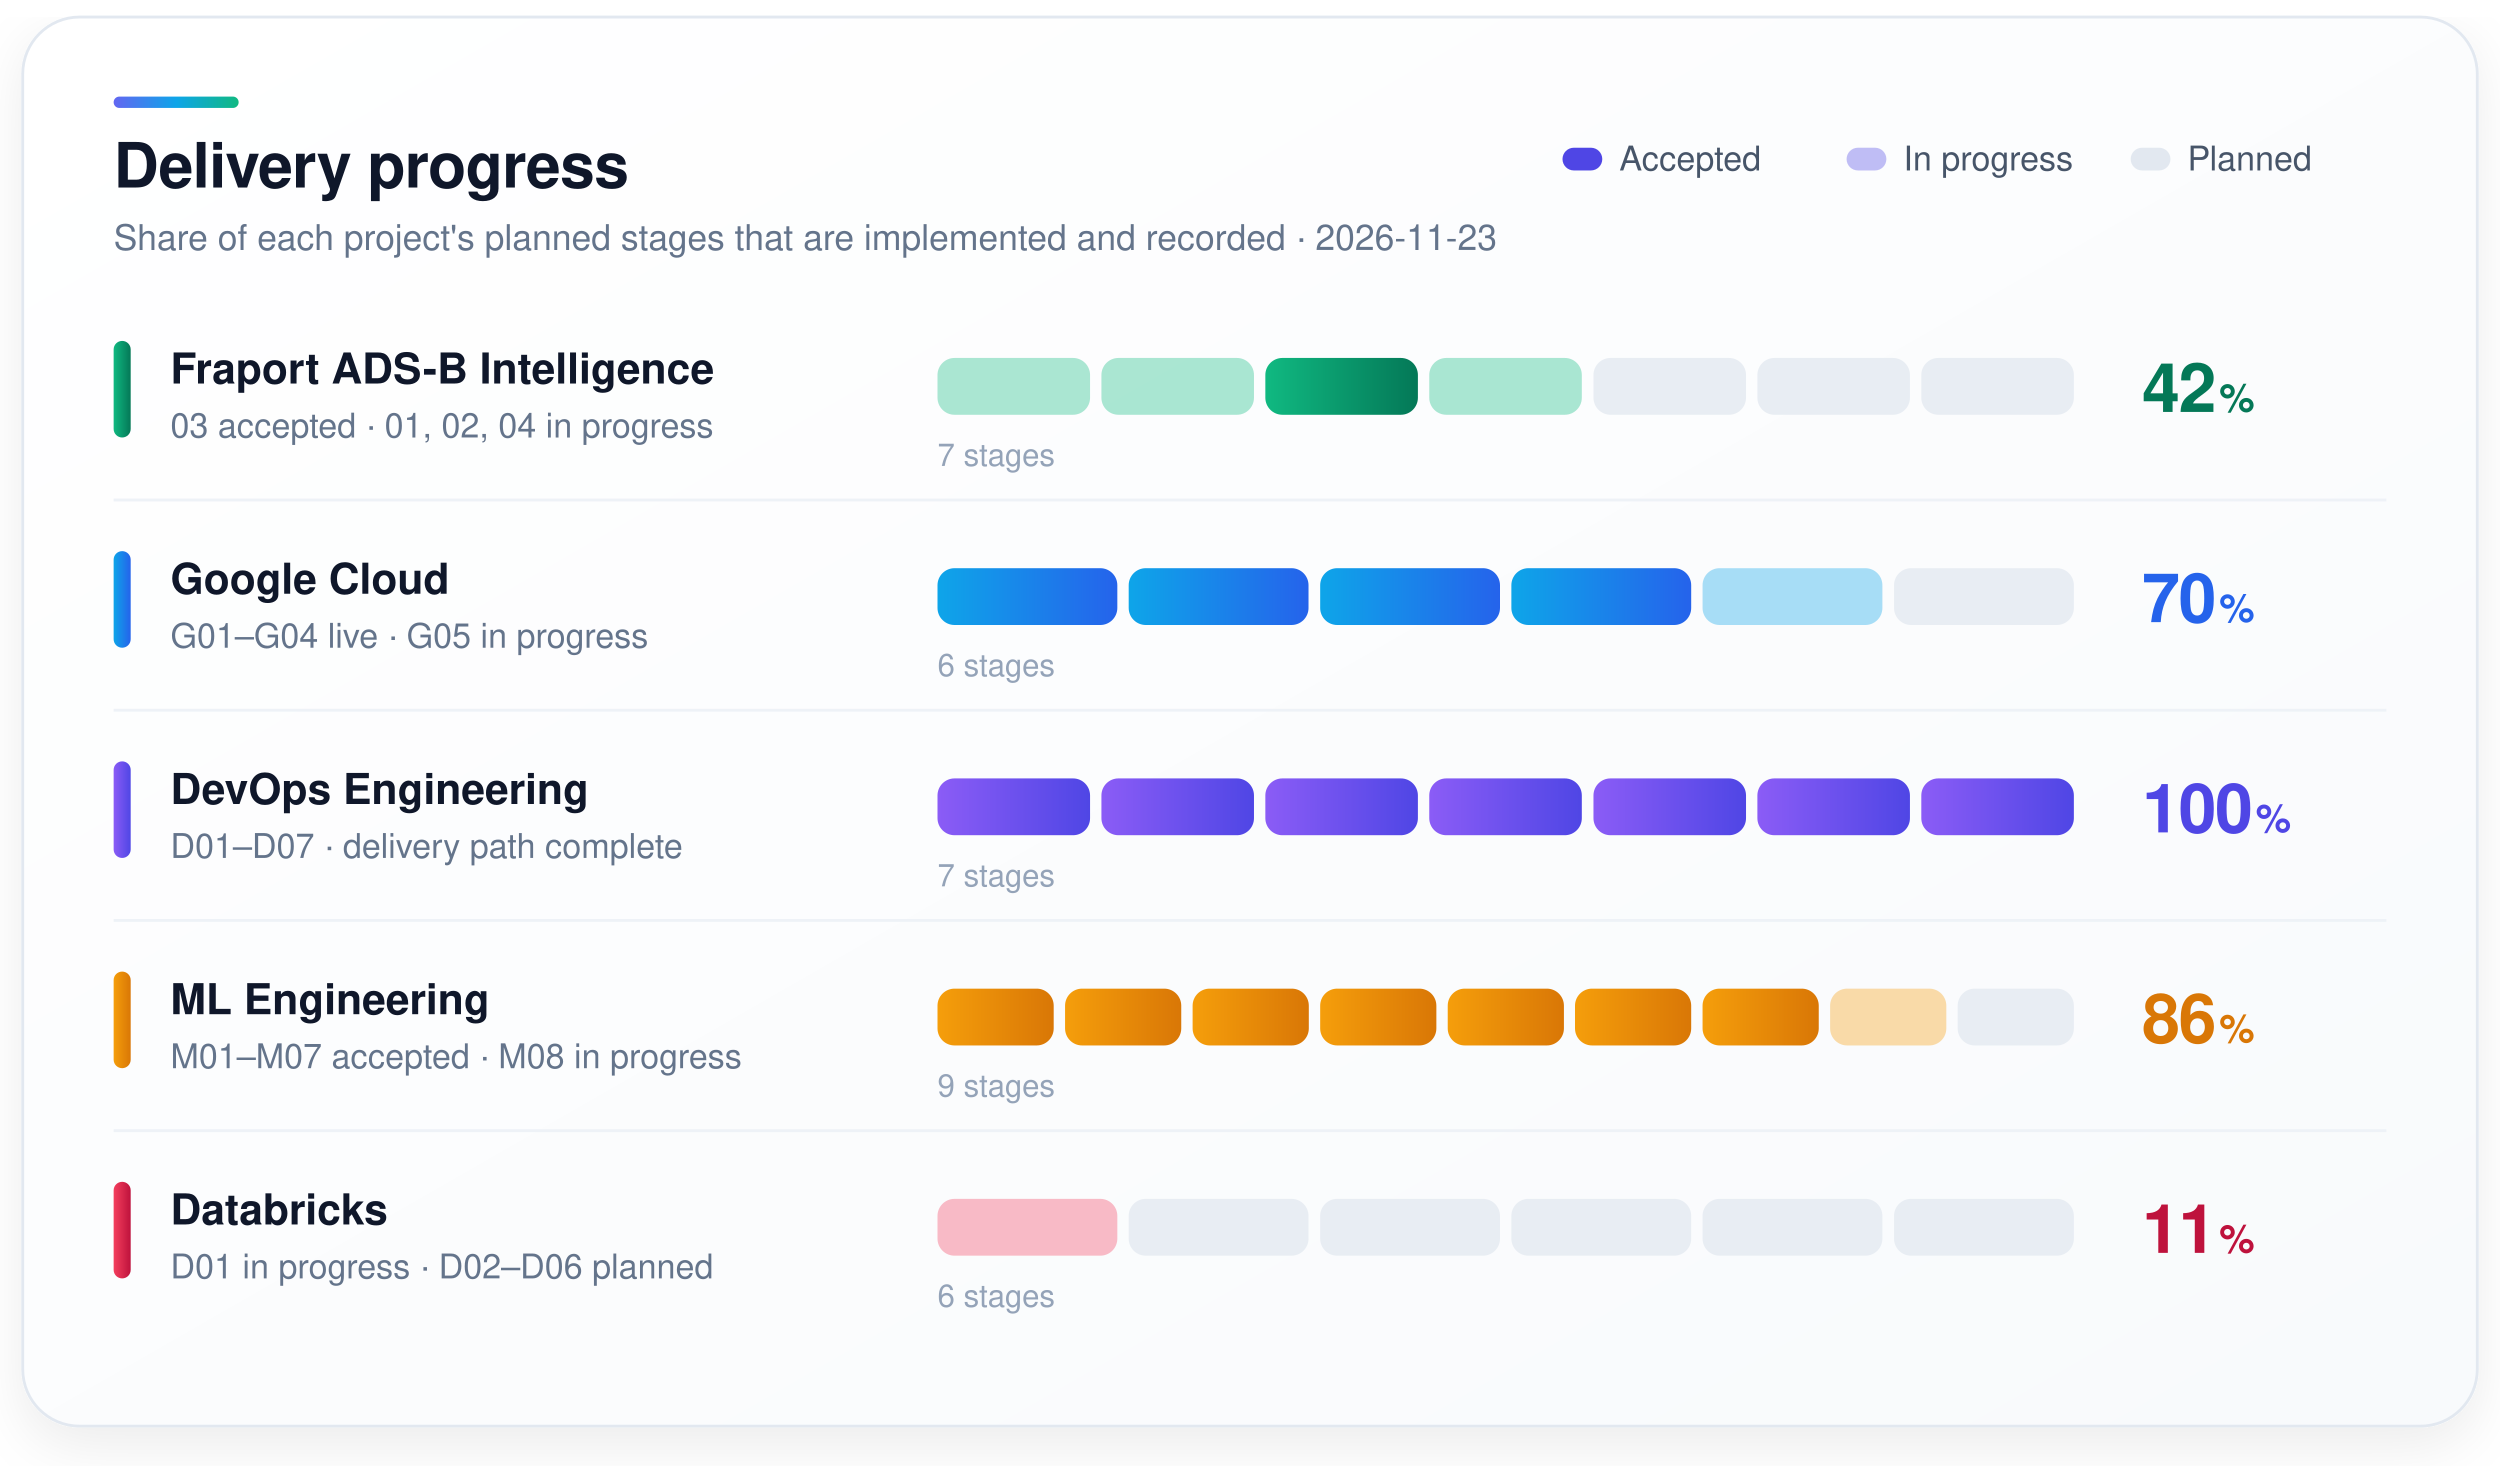
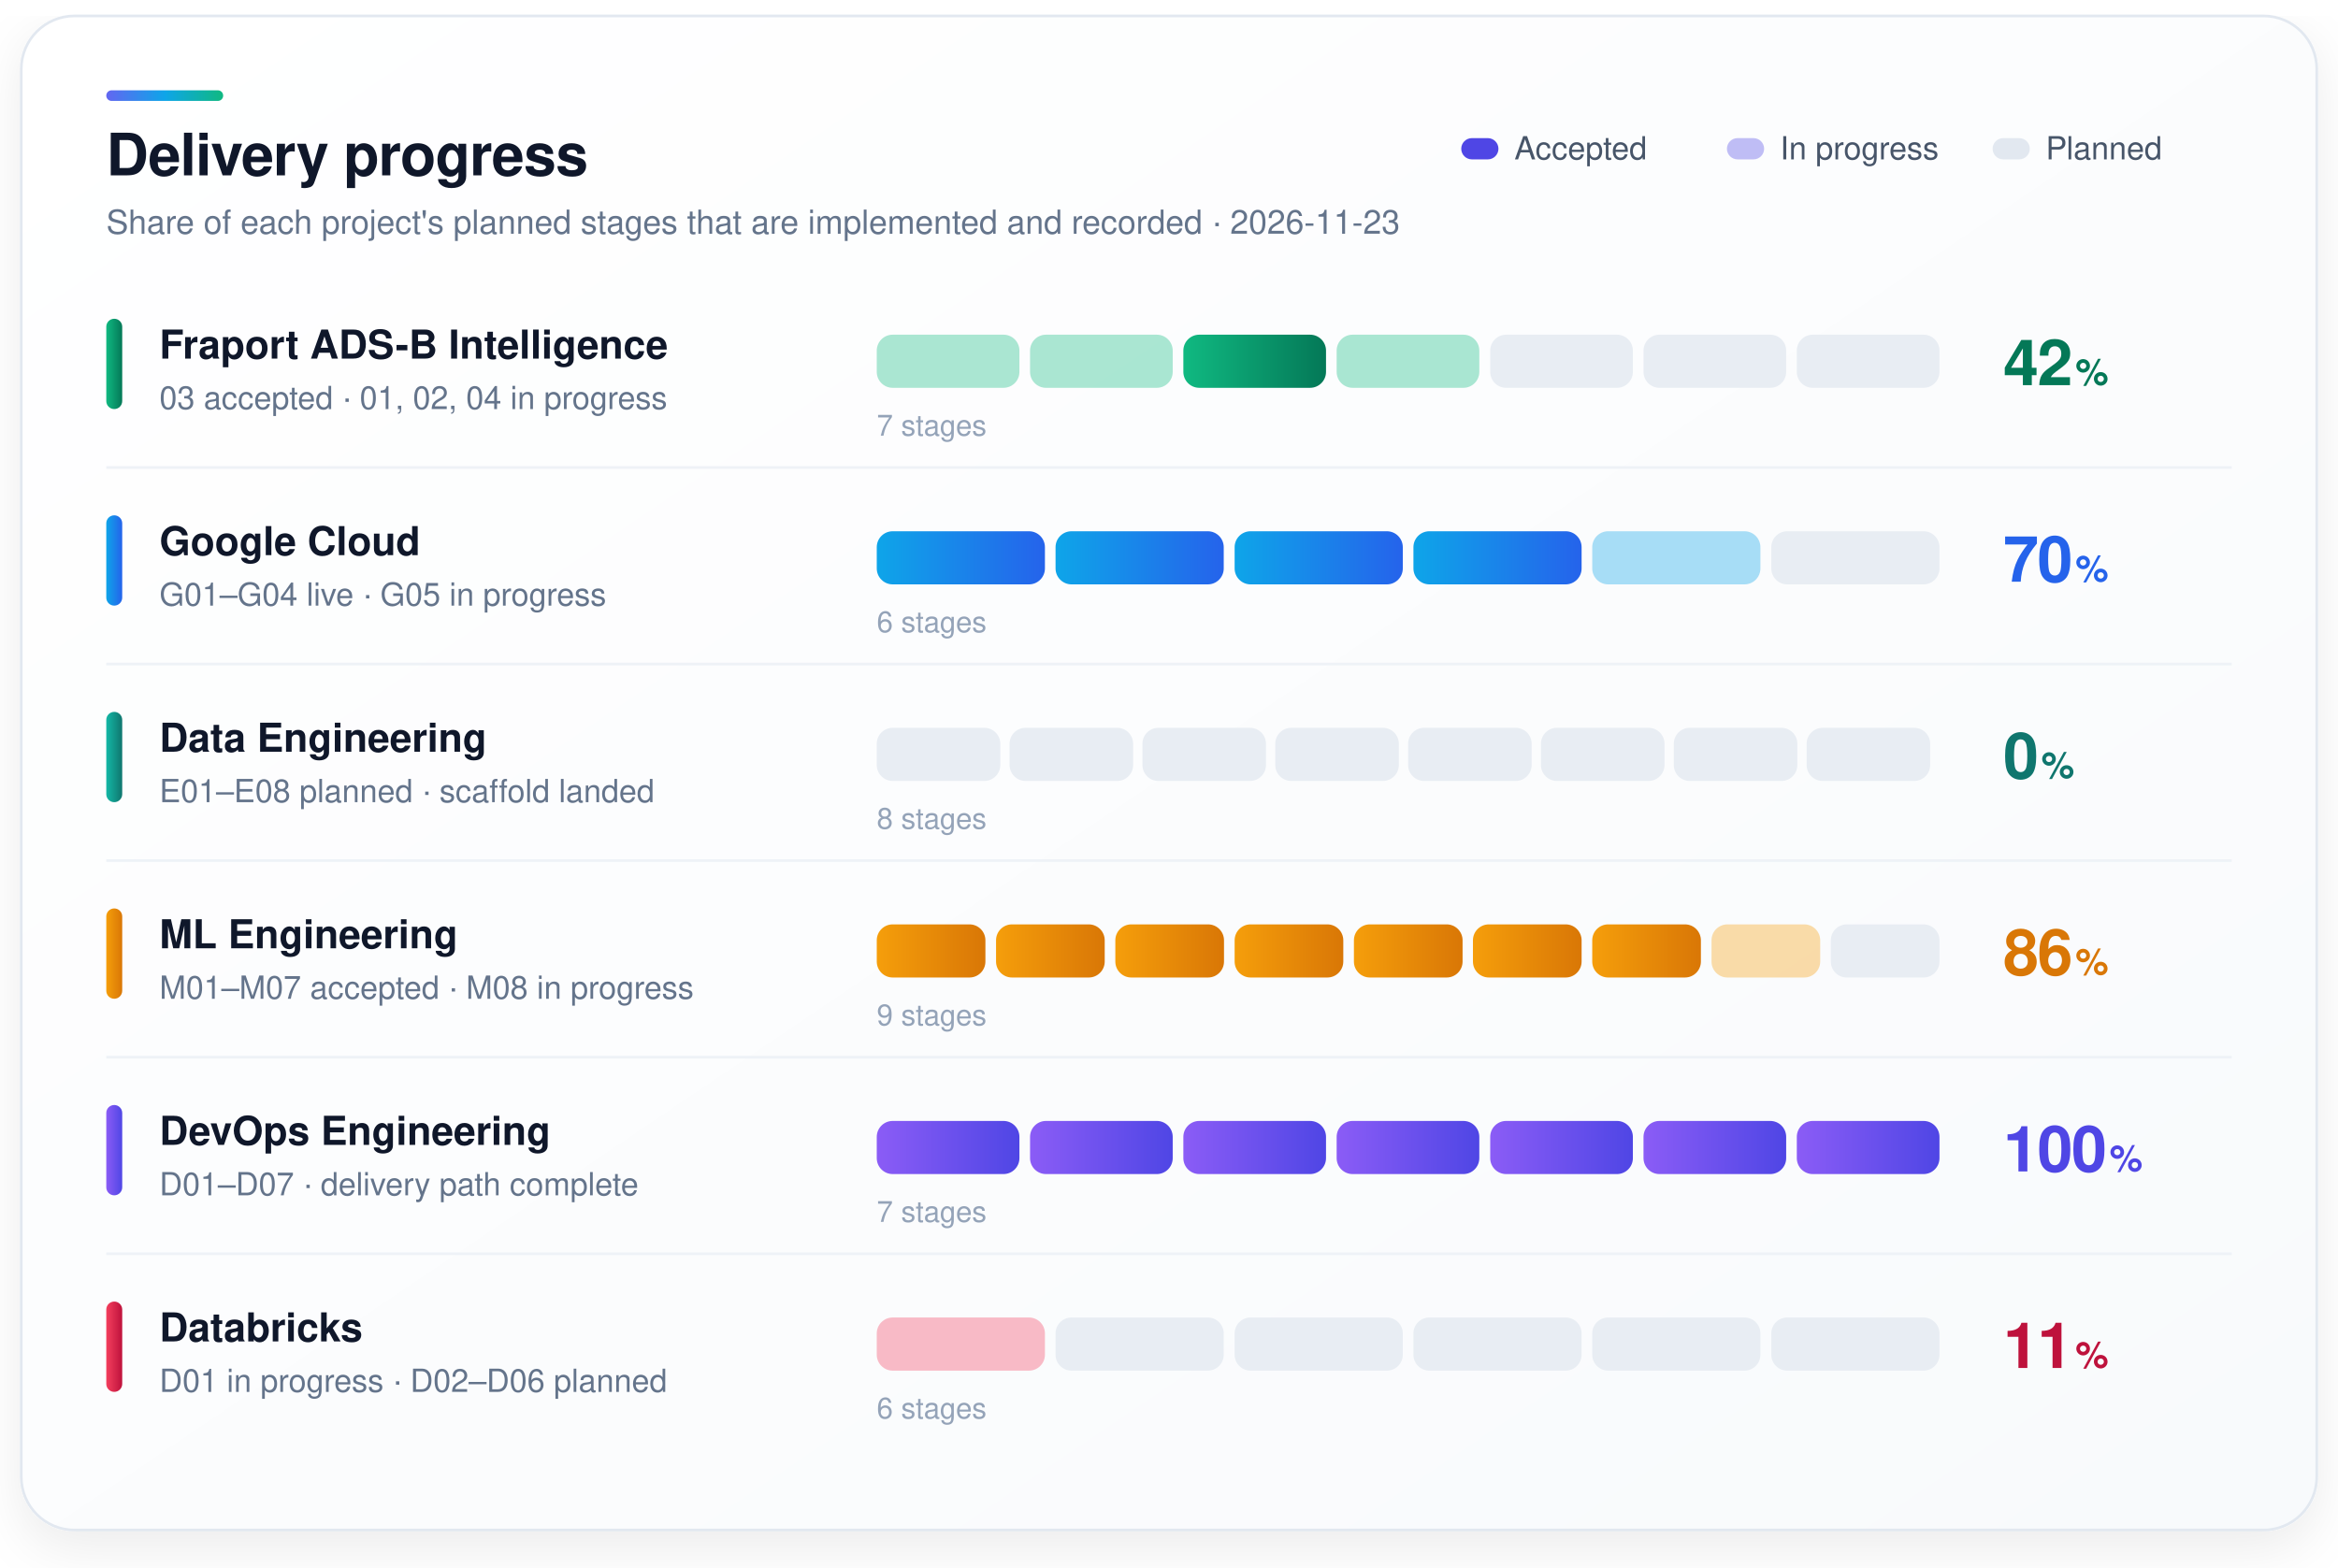
- <svg xmlns="http://www.w3.org/2000/svg" width="880" height="516" viewBox="0 0 880 516" font-family="Segoe UI, -apple-system, Helvetica, Arial, sans-serif">
+ <svg xmlns="http://www.w3.org/2000/svg" width="880" height="590" viewBox="0 0 880 590" font-family="Segoe UI, -apple-system, Helvetica, Arial, sans-serif">
  <defs>
    <linearGradient id="bg" x1="0" y1="0" x2="1" y2="1">
      <stop offset="0" stop-color="#ffffff" />
      <stop offset="1" stop-color="#f8fafc" />
    </linearGradient>
    <linearGradient id="hl" x1="0" x2="1">
      <stop offset="0" stop-color="#6366f1" />
      <stop offset="0.5" stop-color="#0ea5e9" />
      <stop offset="1" stop-color="#10b981" />
    </linearGradient>
    <filter id="sh" x="-5%" y="-5%" width="110%" height="115%">
      <feDropShadow dx="0" dy="6" stdDeviation="10" flood-color="#0f172a" flood-opacity="0.08" />
    </filter>
    <linearGradient id="g0" x1="0" x2="1">
      <stop offset="0" stop-color="#8b5cf6" />
      <stop offset="1" stop-color="#4f46e5" />
    </linearGradient>
    <linearGradient id="g1" x1="0" x2="1">
      <stop offset="0" stop-color="#0ea5e9" />
      <stop offset="1" stop-color="#2563eb" />
    </linearGradient>
    <linearGradient id="g2" x1="0" x2="1">
      <stop offset="0" stop-color="#10b981" />
      <stop offset="1" stop-color="#047857" />
    </linearGradient>
    <linearGradient id="g3" x1="0" x2="1">
      <stop offset="0" stop-color="#f59e0b" />
      <stop offset="1" stop-color="#d97706" />
    </linearGradient>
    <linearGradient id="g4" x1="0" x2="1">
      <stop offset="0" stop-color="#f43f5e" />
      <stop offset="1" stop-color="#be123c" />
    </linearGradient>
+     <linearGradient id="g5" x1="0" x2="1">
+       <stop offset="0" stop-color="#14b8a6" />
+       <stop offset="1" stop-color="#0f766e" />
+     </linearGradient>
  </defs>
-   <rect x="8" y="6" width="864" height="496" rx="20" fill="url(#bg)" stroke="#e2e8f0" filter="url(#sh)" />
+   <rect x="8" y="6" width="864" height="570" rx="20" fill="url(#bg)" stroke="#e2e8f0" filter="url(#sh)" />
  <rect x="40" y="34" width="44" height="4" rx="2" fill="url(#hl)" />
  <text x="40" y="66" fill="#0f172a" font-size="22" font-weight="700" letter-spacing="-0.3">Delivery progress</text>
  <text x="40" y="88" fill="#64748b" font-size="12.5">Share of each project's planned stages that are implemented and recorded · 2026-11-23</text>
  <rect x="550" y="52" width="14" height="8" rx="4" fill="#4f46e5" fill-opacity="1" />
  <text x="570" y="60" fill="#475569" font-size="12">Accepted</text>
  <rect x="650" y="52" width="14" height="8" rx="4" fill="#4f46e5" fill-opacity="0.35" />
  <text x="670" y="60" fill="#475569" font-size="12">In progress</text>
  <rect x="750" y="52" width="14" height="8" rx="4" fill="#e2e8f0" fill-opacity="1" />
  <text x="770" y="60" fill="#475569" font-size="12">Planned</text>
  <rect x="40" y="120" width="6" height="34" rx="3" fill="url(#g2)" />
  <text x="60" y="135" fill="#0f172a" font-size="15" font-weight="650">Fraport ADS-B Intelligence</text>
  <text x="60" y="154" fill="#64748b" font-size="12">03 accepted · 01, 02, 04 in progress</text>
  <rect x="330.0" y="126" width="53.7" height="20" rx="6" fill="#10b981" fill-opacity="0.35" />
  <rect x="387.7" y="126" width="53.7" height="20" rx="6" fill="#10b981" fill-opacity="0.35" />
  <rect x="445.4" y="126" width="53.7" height="20" rx="6" fill="url(#g2)" />
  <rect x="503.1" y="126" width="53.7" height="20" rx="6" fill="#10b981" fill-opacity="0.35" />
  <rect x="560.9" y="126" width="53.7" height="20" rx="6" fill="#e8edf3" />
  <rect x="618.6" y="126" width="53.7" height="20" rx="6" fill="#e8edf3" />
  <rect x="676.3" y="126" width="53.7" height="20" rx="6" fill="#e8edf3" />
  <text x="754" y="145" fill="#047857" font-size="24" font-weight="700" letter-spacing="-0.5">42<tspan font-size="14" font-weight="600" dx="1">%</tspan>
  </text>
  <text x="330" y="164" fill="#94a3b8" font-size="11">7 stages</text>
  <line x1="40" x2="840" y1="176" y2="176" stroke="#eef2f7" />
  <rect x="40" y="194" width="6" height="34" rx="3" fill="url(#g1)" />
  <text x="60" y="209" fill="#0f172a" font-size="15" font-weight="650">Google Cloud</text>
  <text x="60" y="228" fill="#64748b" font-size="12">G01–G04 live · G05 in progress</text>
  <rect x="330.0" y="200" width="63.3" height="20" rx="6" fill="url(#g1)" />
  <rect x="397.3" y="200" width="63.3" height="20" rx="6" fill="url(#g1)" />
  <rect x="464.7" y="200" width="63.3" height="20" rx="6" fill="url(#g1)" />
  <rect x="532.0" y="200" width="63.3" height="20" rx="6" fill="url(#g1)" />
  <rect x="599.3" y="200" width="63.3" height="20" rx="6" fill="#0ea5e9" fill-opacity="0.35" />
  <rect x="666.7" y="200" width="63.3" height="20" rx="6" fill="#e8edf3" />
  <text x="754" y="219" fill="#2563eb" font-size="24" font-weight="700" letter-spacing="-0.5">70<tspan font-size="14" font-weight="600" dx="1">%</tspan>
  </text>
  <text x="330" y="238" fill="#94a3b8" font-size="11">6 stages</text>
  <line x1="40" x2="840" y1="250" y2="250" stroke="#eef2f7" />
-   <rect x="40" y="268" width="6" height="34" rx="3" fill="url(#g0)" />
-   <text x="60" y="283" fill="#0f172a" font-size="15" font-weight="650">DevOps Engineering</text>
-   <text x="60" y="302" fill="#64748b" font-size="12">D01–D07 · delivery path complete</text>
-   <rect x="330.0" y="274" width="53.7" height="20" rx="6" fill="url(#g0)" />
-   <rect x="387.7" y="274" width="53.7" height="20" rx="6" fill="url(#g0)" />
-   <rect x="445.4" y="274" width="53.7" height="20" rx="6" fill="url(#g0)" />
-   <rect x="503.1" y="274" width="53.7" height="20" rx="6" fill="url(#g0)" />
-   <rect x="560.9" y="274" width="53.7" height="20" rx="6" fill="url(#g0)" />
-   <rect x="618.6" y="274" width="53.7" height="20" rx="6" fill="url(#g0)" />
-   <rect x="676.3" y="274" width="53.7" height="20" rx="6" fill="url(#g0)" />
-   <text x="754" y="293" fill="#4f46e5" font-size="24" font-weight="700" letter-spacing="-0.5">100<tspan font-size="14" font-weight="600" dx="1">%</tspan>
+   <rect x="40" y="268" width="6" height="34" rx="3" fill="url(#g5)" />
+   <text x="60" y="283" fill="#0f172a" font-size="15" font-weight="650">Data Engineering</text>
+   <text x="60" y="302" fill="#64748b" font-size="12">E01–E08 planned · scaffold landed</text>
+   <rect x="330.0" y="274" width="46.5" height="20" rx="6" fill="#e8edf3" />
+   <rect x="380.0" y="274" width="46.5" height="20" rx="6" fill="#e8edf3" />
+   <rect x="430.0" y="274" width="46.5" height="20" rx="6" fill="#e8edf3" />
+   <rect x="480.0" y="274" width="46.5" height="20" rx="6" fill="#e8edf3" />
+   <rect x="530.0" y="274" width="46.5" height="20" rx="6" fill="#e8edf3" />
+   <rect x="580.0" y="274" width="46.5" height="20" rx="6" fill="#e8edf3" />
+   <rect x="630.0" y="274" width="46.5" height="20" rx="6" fill="#e8edf3" />
+   <rect x="680.0" y="274" width="46.5" height="20" rx="6" fill="#e8edf3" />
+   <text x="754" y="293" fill="#0f766e" font-size="24" font-weight="700" letter-spacing="-0.5">0<tspan font-size="14" font-weight="600" dx="1">%</tspan>
  </text>
-   <text x="330" y="312" fill="#94a3b8" font-size="11">7 stages</text>
+   <text x="330" y="312" fill="#94a3b8" font-size="11">8 stages</text>
  <line x1="40" x2="840" y1="324" y2="324" stroke="#eef2f7" />
  <rect x="40" y="342" width="6" height="34" rx="3" fill="url(#g3)" />
  <text x="60" y="357" fill="#0f172a" font-size="15" font-weight="650">ML Engineering</text>
  <text x="60" y="376" fill="#64748b" font-size="12">M01–M07 accepted · M08 in progress</text>
  <rect x="330.0" y="348" width="40.9" height="20" rx="6" fill="url(#g3)" />
  <rect x="374.9" y="348" width="40.9" height="20" rx="6" fill="url(#g3)" />
  <rect x="419.8" y="348" width="40.9" height="20" rx="6" fill="url(#g3)" />
  <rect x="464.7" y="348" width="40.9" height="20" rx="6" fill="url(#g3)" />
  <rect x="509.6" y="348" width="40.9" height="20" rx="6" fill="url(#g3)" />
  <rect x="554.4" y="348" width="40.9" height="20" rx="6" fill="url(#g3)" />
  <rect x="599.3" y="348" width="40.9" height="20" rx="6" fill="url(#g3)" />
  <rect x="644.2" y="348" width="40.9" height="20" rx="6" fill="#f59e0b" fill-opacity="0.35" />
  <rect x="689.1" y="348" width="40.9" height="20" rx="6" fill="#e8edf3" />
  <text x="754" y="367" fill="#d97706" font-size="24" font-weight="700" letter-spacing="-0.5">86<tspan font-size="14" font-weight="600" dx="1">%</tspan>
  </text>
  <text x="330" y="386" fill="#94a3b8" font-size="11">9 stages</text>
  <line x1="40" x2="840" y1="398" y2="398" stroke="#eef2f7" />
-   <rect x="40" y="416" width="6" height="34" rx="3" fill="url(#g4)" />
-   <text x="60" y="431" fill="#0f172a" font-size="15" font-weight="650">Databricks</text>
-   <text x="60" y="450" fill="#64748b" font-size="12">D01 in progress · D02–D06 planned</text>
-   <rect x="330.0" y="422" width="63.3" height="20" rx="6" fill="#f43f5e" fill-opacity="0.35" />
-   <rect x="397.3" y="422" width="63.3" height="20" rx="6" fill="#e8edf3" />
-   <rect x="464.7" y="422" width="63.3" height="20" rx="6" fill="#e8edf3" />
-   <rect x="532.0" y="422" width="63.3" height="20" rx="6" fill="#e8edf3" />
-   <rect x="599.3" y="422" width="63.3" height="20" rx="6" fill="#e8edf3" />
-   <rect x="666.7" y="422" width="63.3" height="20" rx="6" fill="#e8edf3" />
-   <text x="754" y="441" fill="#be123c" font-size="24" font-weight="700" letter-spacing="-0.5">11<tspan font-size="14" font-weight="600" dx="1">%</tspan>
+   <rect x="40" y="416" width="6" height="34" rx="3" fill="url(#g0)" />
+   <text x="60" y="431" fill="#0f172a" font-size="15" font-weight="650">DevOps Engineering</text>
+   <text x="60" y="450" fill="#64748b" font-size="12">D01–D07 · delivery path complete</text>
+   <rect x="330.0" y="422" width="53.7" height="20" rx="6" fill="url(#g0)" />
+   <rect x="387.7" y="422" width="53.7" height="20" rx="6" fill="url(#g0)" />
+   <rect x="445.4" y="422" width="53.7" height="20" rx="6" fill="url(#g0)" />
+   <rect x="503.1" y="422" width="53.7" height="20" rx="6" fill="url(#g0)" />
+   <rect x="560.9" y="422" width="53.7" height="20" rx="6" fill="url(#g0)" />
+   <rect x="618.6" y="422" width="53.7" height="20" rx="6" fill="url(#g0)" />
+   <rect x="676.3" y="422" width="53.7" height="20" rx="6" fill="url(#g0)" />
+   <text x="754" y="441" fill="#4f46e5" font-size="24" font-weight="700" letter-spacing="-0.5">100<tspan font-size="14" font-weight="600" dx="1">%</tspan>
  </text>
-   <text x="330" y="460" fill="#94a3b8" font-size="11">6 stages</text>
+   <text x="330" y="460" fill="#94a3b8" font-size="11">7 stages</text>
+   <line x1="40" x2="840" y1="472" y2="472" stroke="#eef2f7" />
+   <rect x="40" y="490" width="6" height="34" rx="3" fill="url(#g4)" />
+   <text x="60" y="505" fill="#0f172a" font-size="15" font-weight="650">Databricks</text>
+   <text x="60" y="524" fill="#64748b" font-size="12">D01 in progress · D02–D06 planned</text>
+   <rect x="330.0" y="496" width="63.3" height="20" rx="6" fill="#f43f5e" fill-opacity="0.35" />
+   <rect x="397.3" y="496" width="63.3" height="20" rx="6" fill="#e8edf3" />
+   <rect x="464.7" y="496" width="63.3" height="20" rx="6" fill="#e8edf3" />
+   <rect x="532.0" y="496" width="63.3" height="20" rx="6" fill="#e8edf3" />
+   <rect x="599.3" y="496" width="63.3" height="20" rx="6" fill="#e8edf3" />
+   <rect x="666.7" y="496" width="63.3" height="20" rx="6" fill="#e8edf3" />
+   <text x="754" y="515" fill="#be123c" font-size="24" font-weight="700" letter-spacing="-0.5">11<tspan font-size="14" font-weight="600" dx="1">%</tspan>
+   </text>
+   <text x="330" y="534" fill="#94a3b8" font-size="11">6 stages</text>
</svg>
